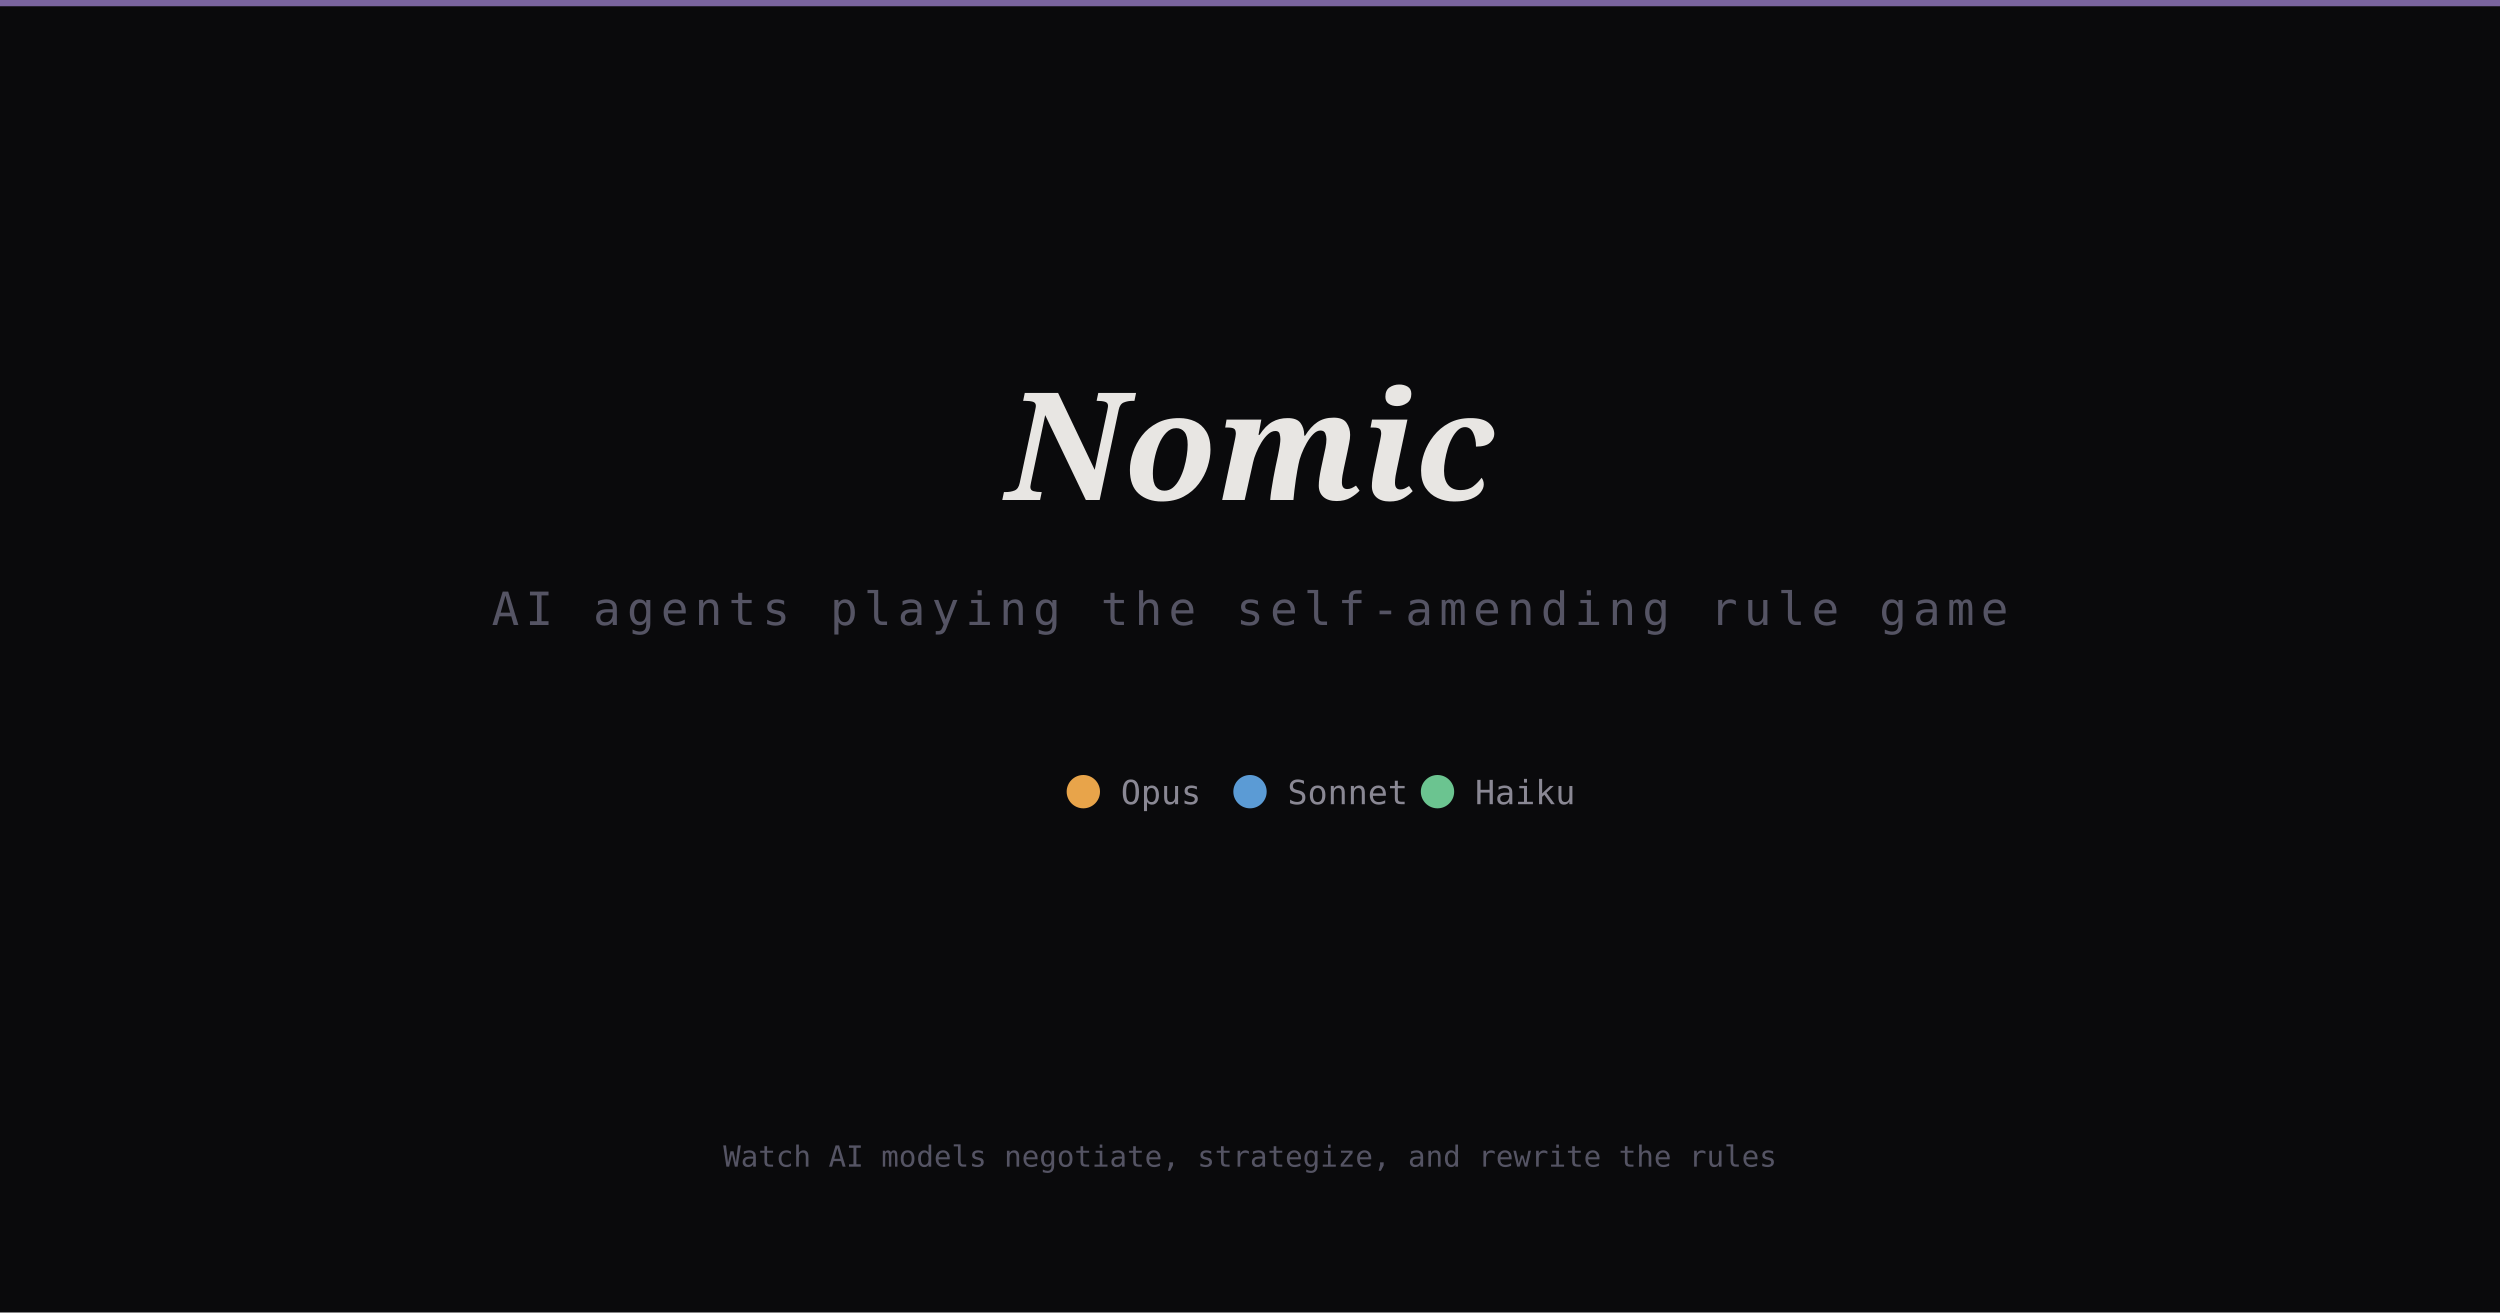
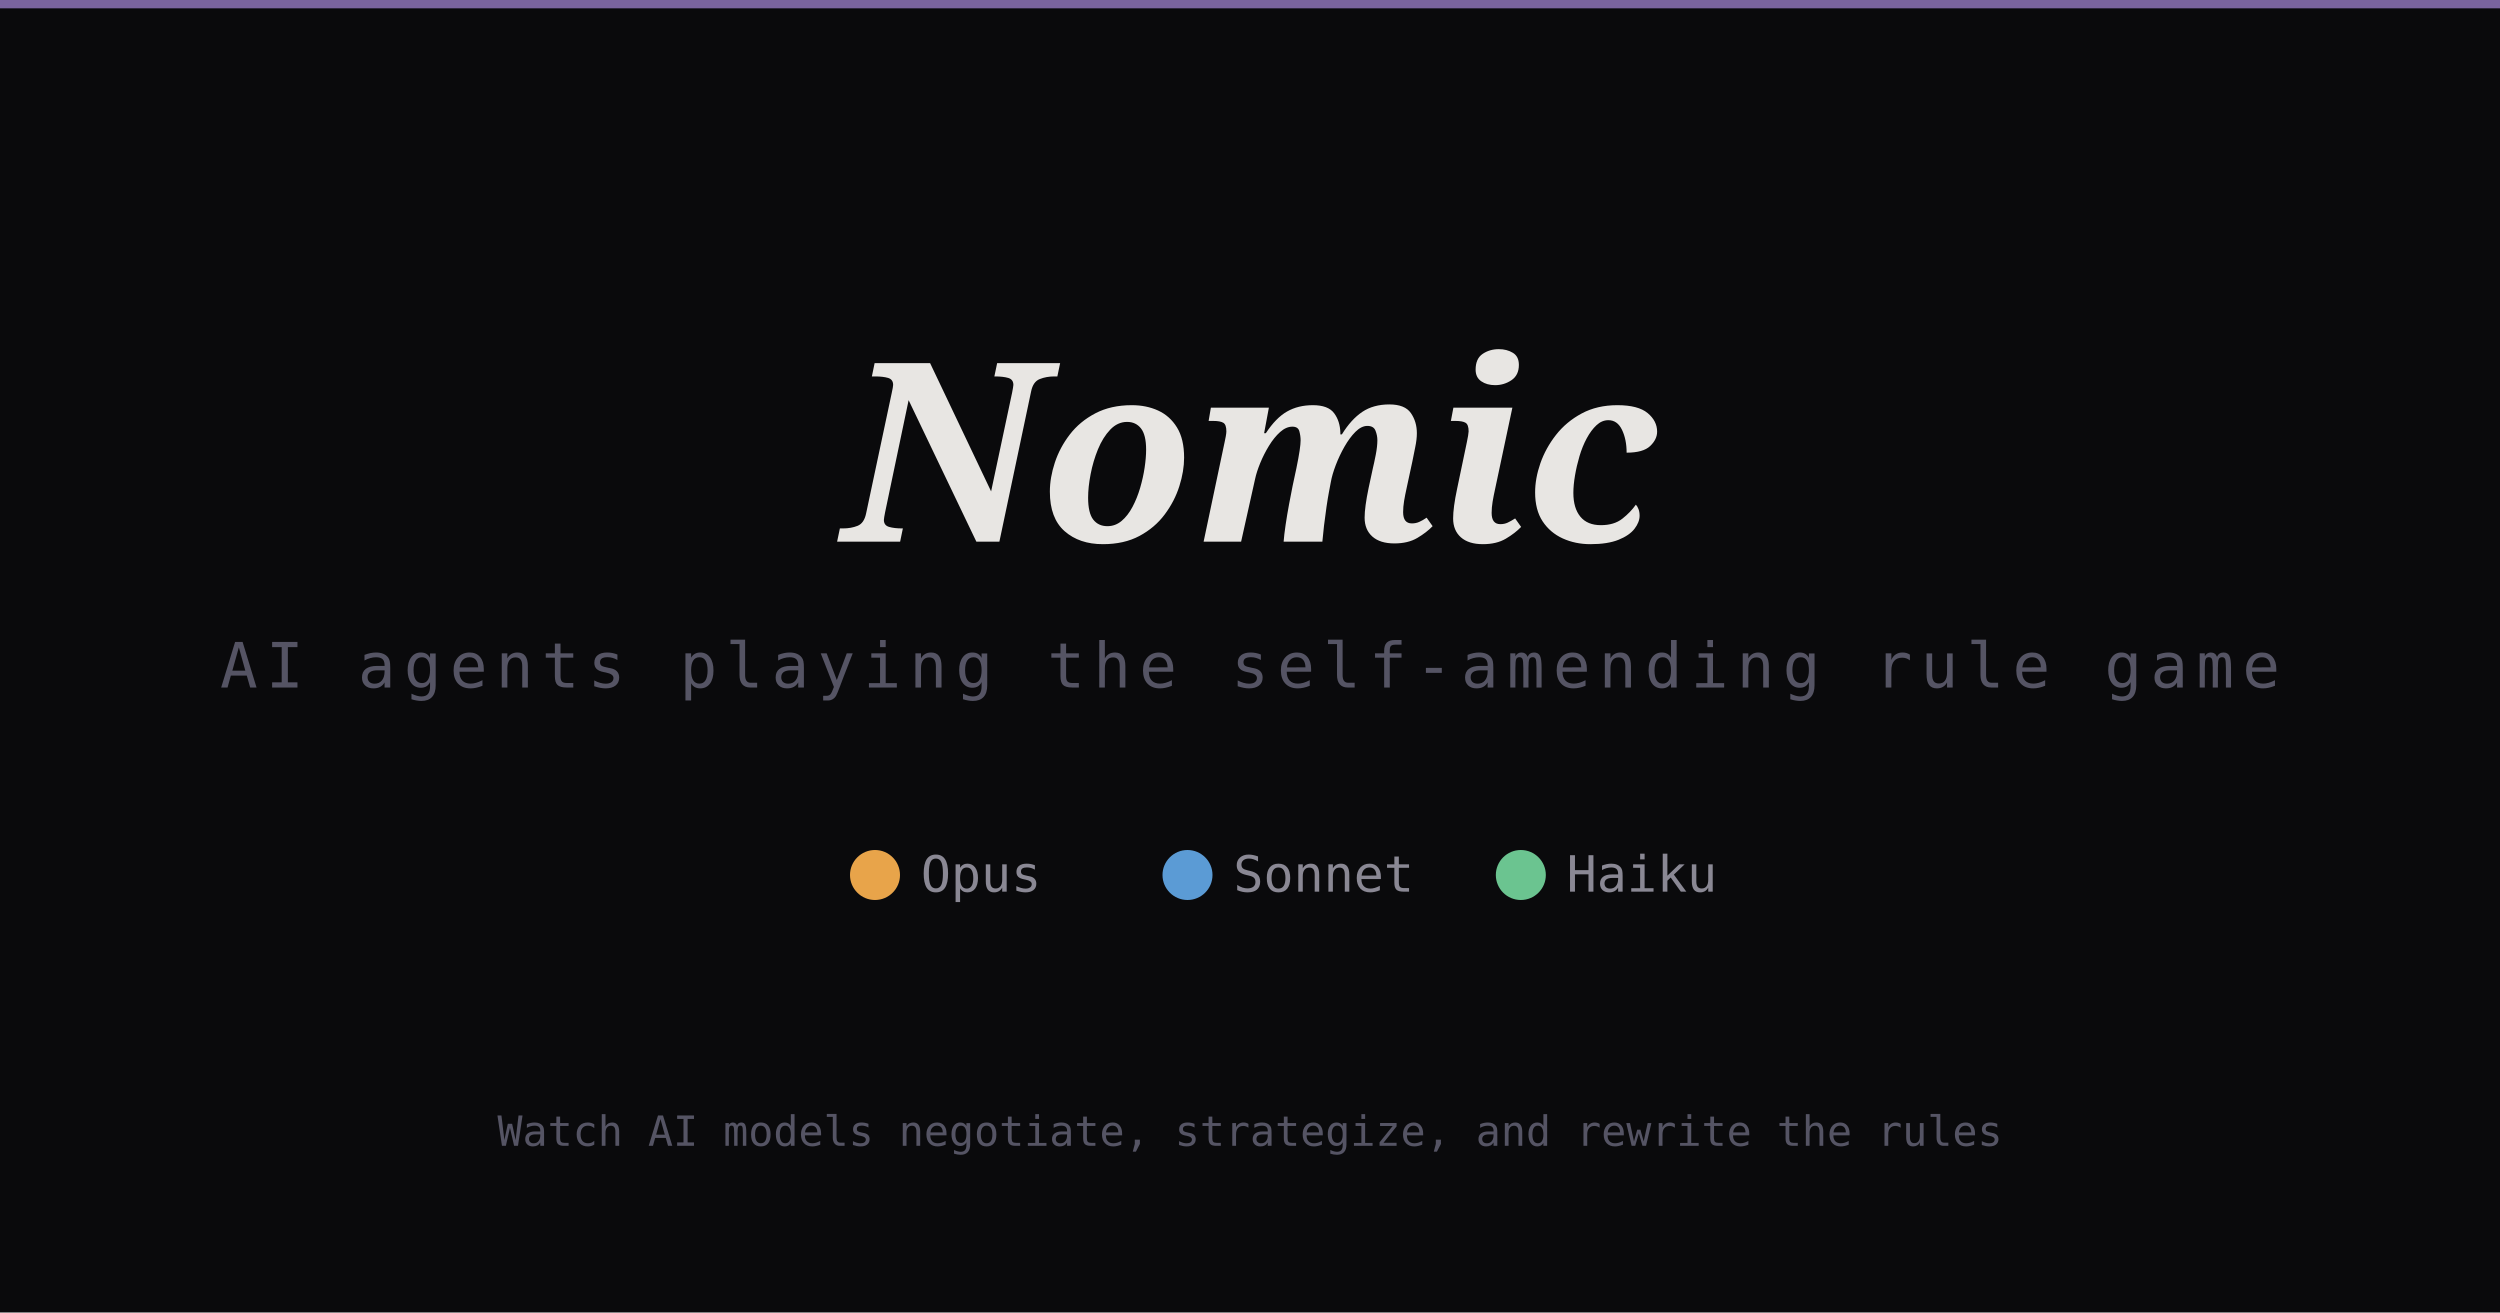
<svg xmlns="http://www.w3.org/2000/svg" viewBox="0 0 1200 630" width="1200" height="630">
  <rect width="1200" height="630" fill="#0a0a0c" />
-   <rect x="0" y="0" width="1200" height="3" fill="#c4a0ff" opacity="0.6" />
-   <text x="600" y="240" text-anchor="middle" font-family="Georgia, serif" font-size="72" font-weight="bold" font-style="italic" fill="#e8e6e3">Nomic</text>
-   <text x="600" y="300" text-anchor="middle" font-family="monospace" font-size="22" fill="#555464" letter-spacing="3">AI agents playing the self-amending rule game</text>
-   <circle cx="520" cy="380" r="8" fill="#e8a44a" />
-   <text x="538" y="386" font-family="monospace" font-size="16" fill="#8a8894">Opus</text>
-   <circle cx="600" cy="380" r="8" fill="#5b9bd5" />
-   <text x="618" y="386" font-family="monospace" font-size="16" fill="#8a8894">Sonnet</text>
-   <circle cx="690" cy="380" r="8" fill="#6bc490" />
-   <text x="708" y="386" font-family="monospace" font-size="16" fill="#8a8894">Haiku</text>
-   <text x="600" y="560" text-anchor="middle" font-family="monospace" font-size="14" fill="#555464">Watch AI models negotiate, strategize, and rewrite the rules</text>
+   <rect x="0" y="0" width="1200" height="4" fill="#c4a0ff" opacity="0.6" />
+   <text x="600" y="260" text-anchor="middle" font-family="Georgia, serif" font-size="120" font-weight="bold" font-style="italic" fill="#e8e6e3">Nomic</text>
+   <text x="600" y="330" text-anchor="middle" font-family="monospace" font-size="30" fill="#555464" letter-spacing="4">AI agents playing the self-amending rule game</text>
+   <circle cx="420" cy="420" r="12" fill="#e8a44a" />
+   <text x="442" y="428" font-family="monospace" font-size="24" fill="#8a8894">Opus</text>
+   <circle cx="570" cy="420" r="12" fill="#5b9bd5" />
+   <text x="592" y="428" font-family="monospace" font-size="24" fill="#8a8894">Sonnet</text>
+   <circle cx="730" cy="420" r="12" fill="#6bc490" />
+   <text x="752" y="428" font-family="monospace" font-size="24" fill="#8a8894">Haiku</text>
+   <text x="600" y="550" text-anchor="middle" font-family="monospace" font-size="20" fill="#555464">Watch AI models negotiate, strategize, and rewrite the rules</text>
</svg>
